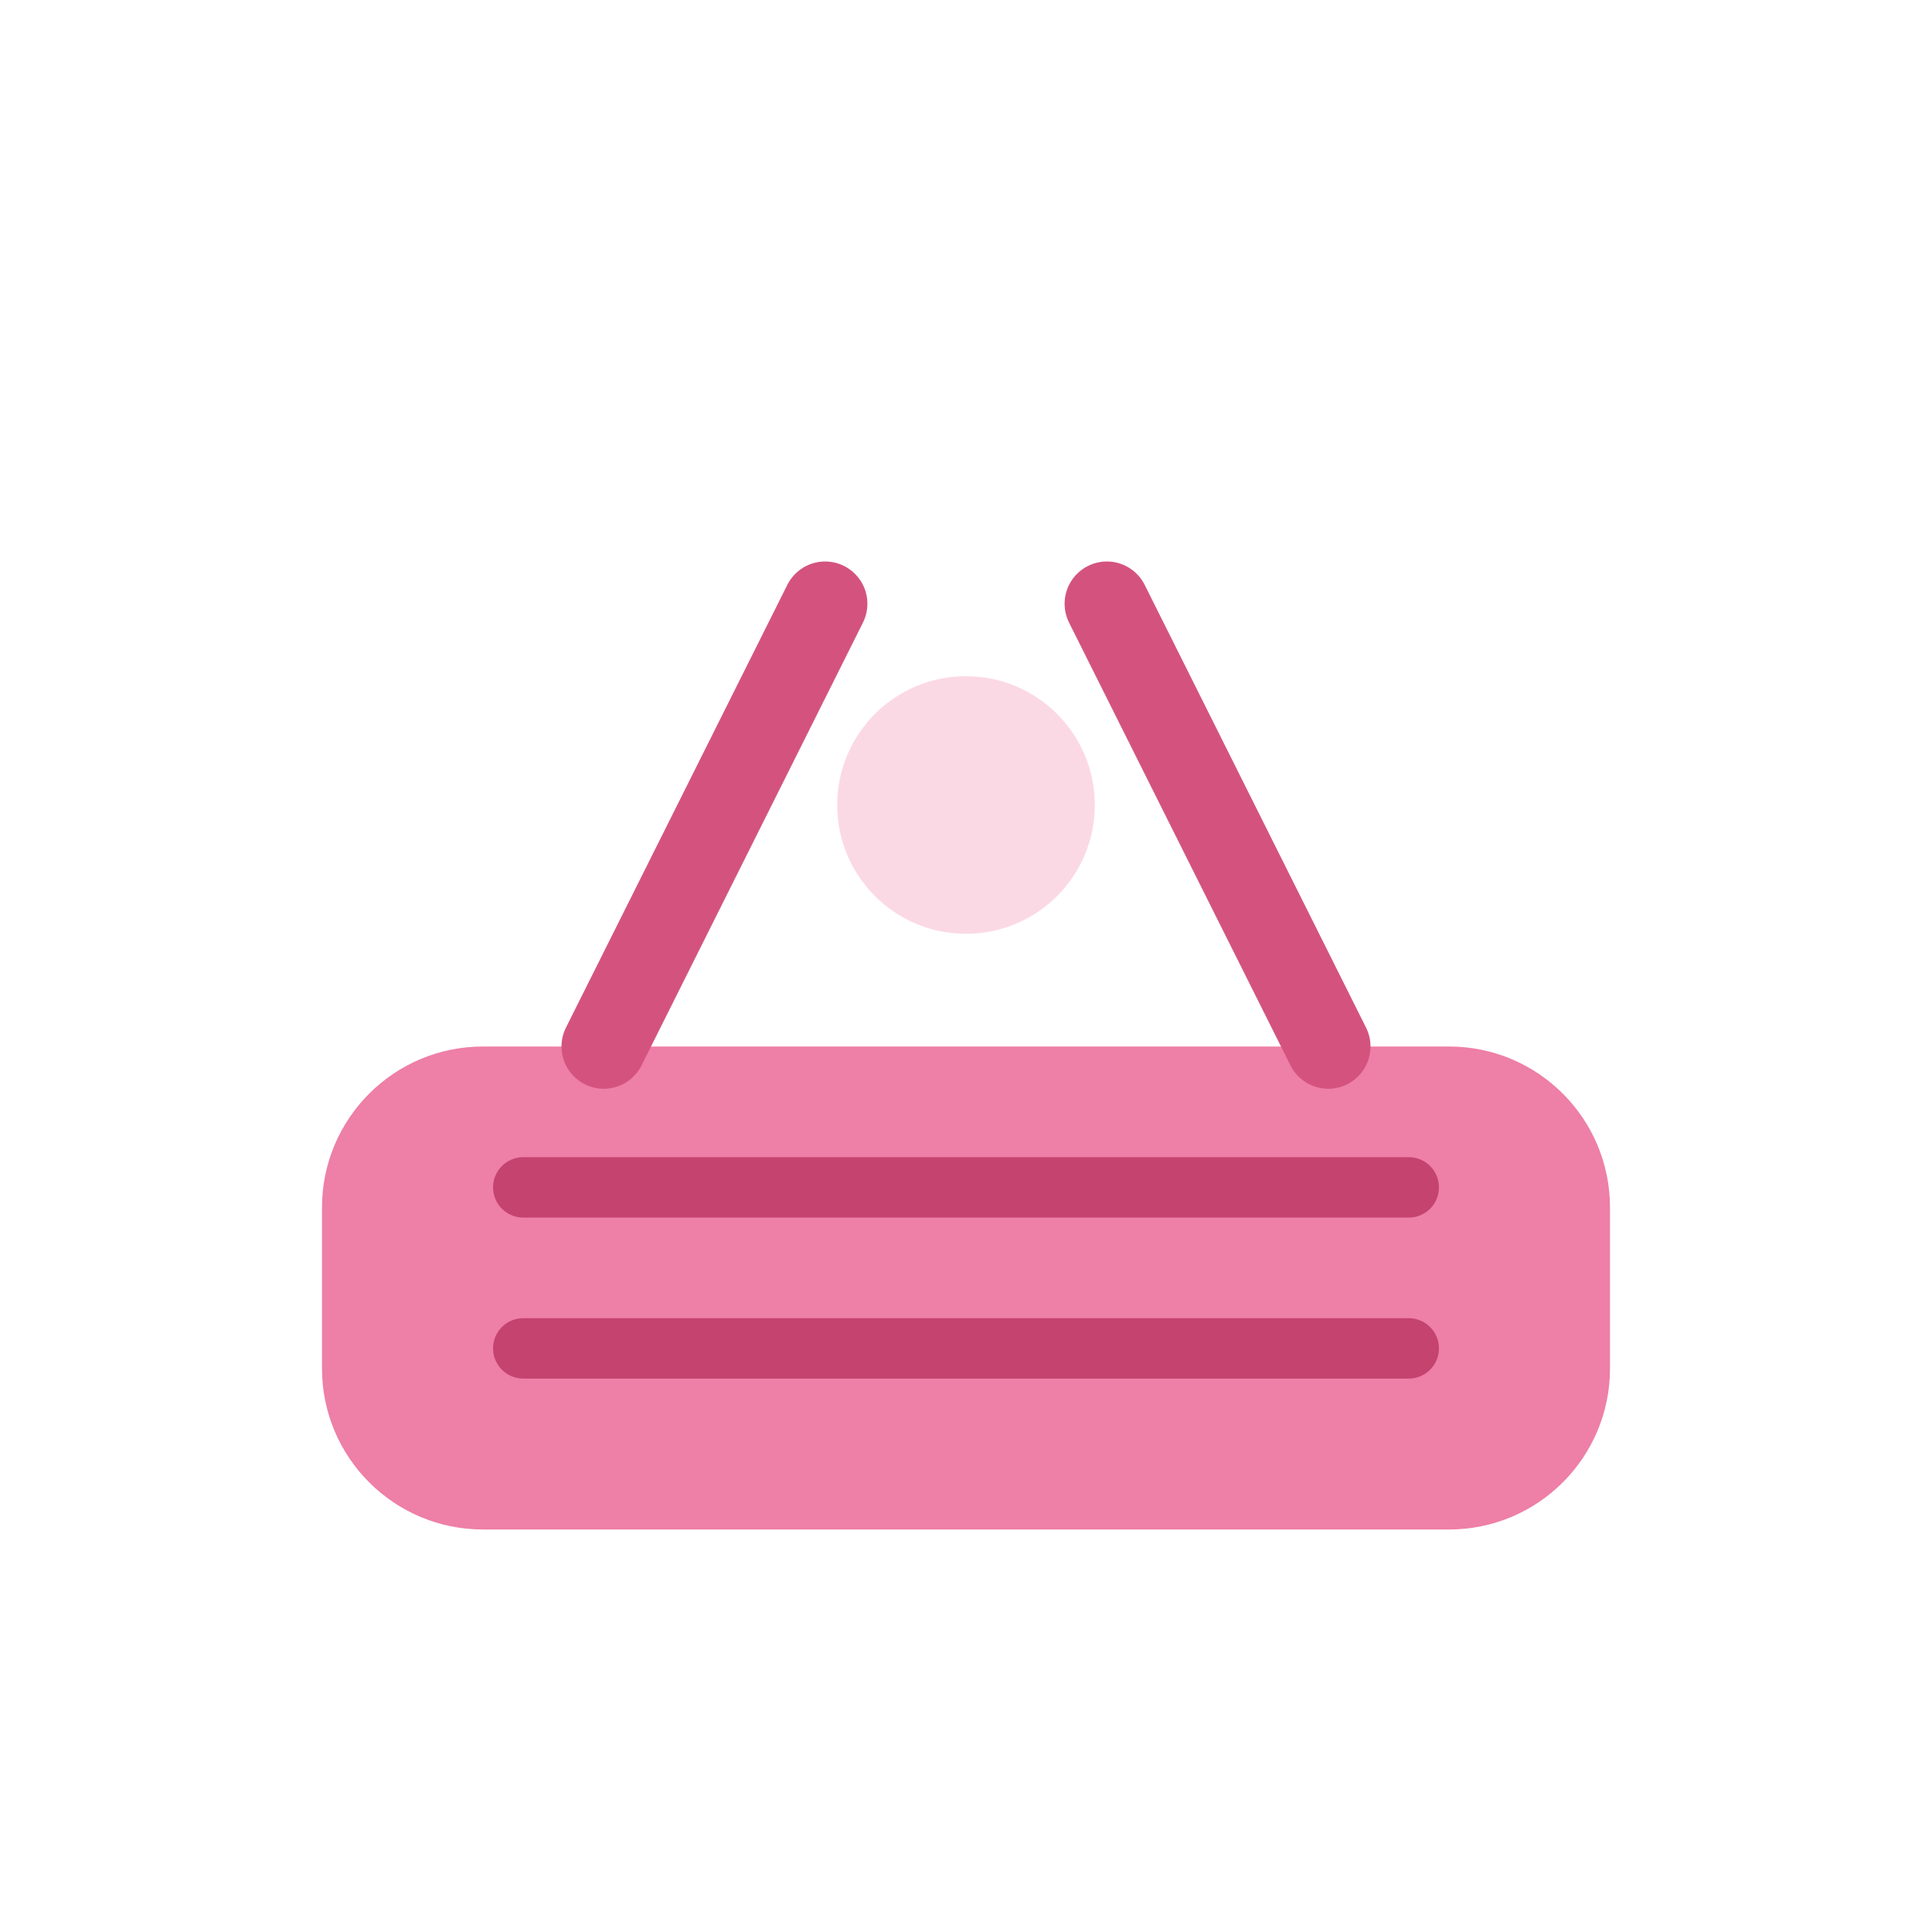
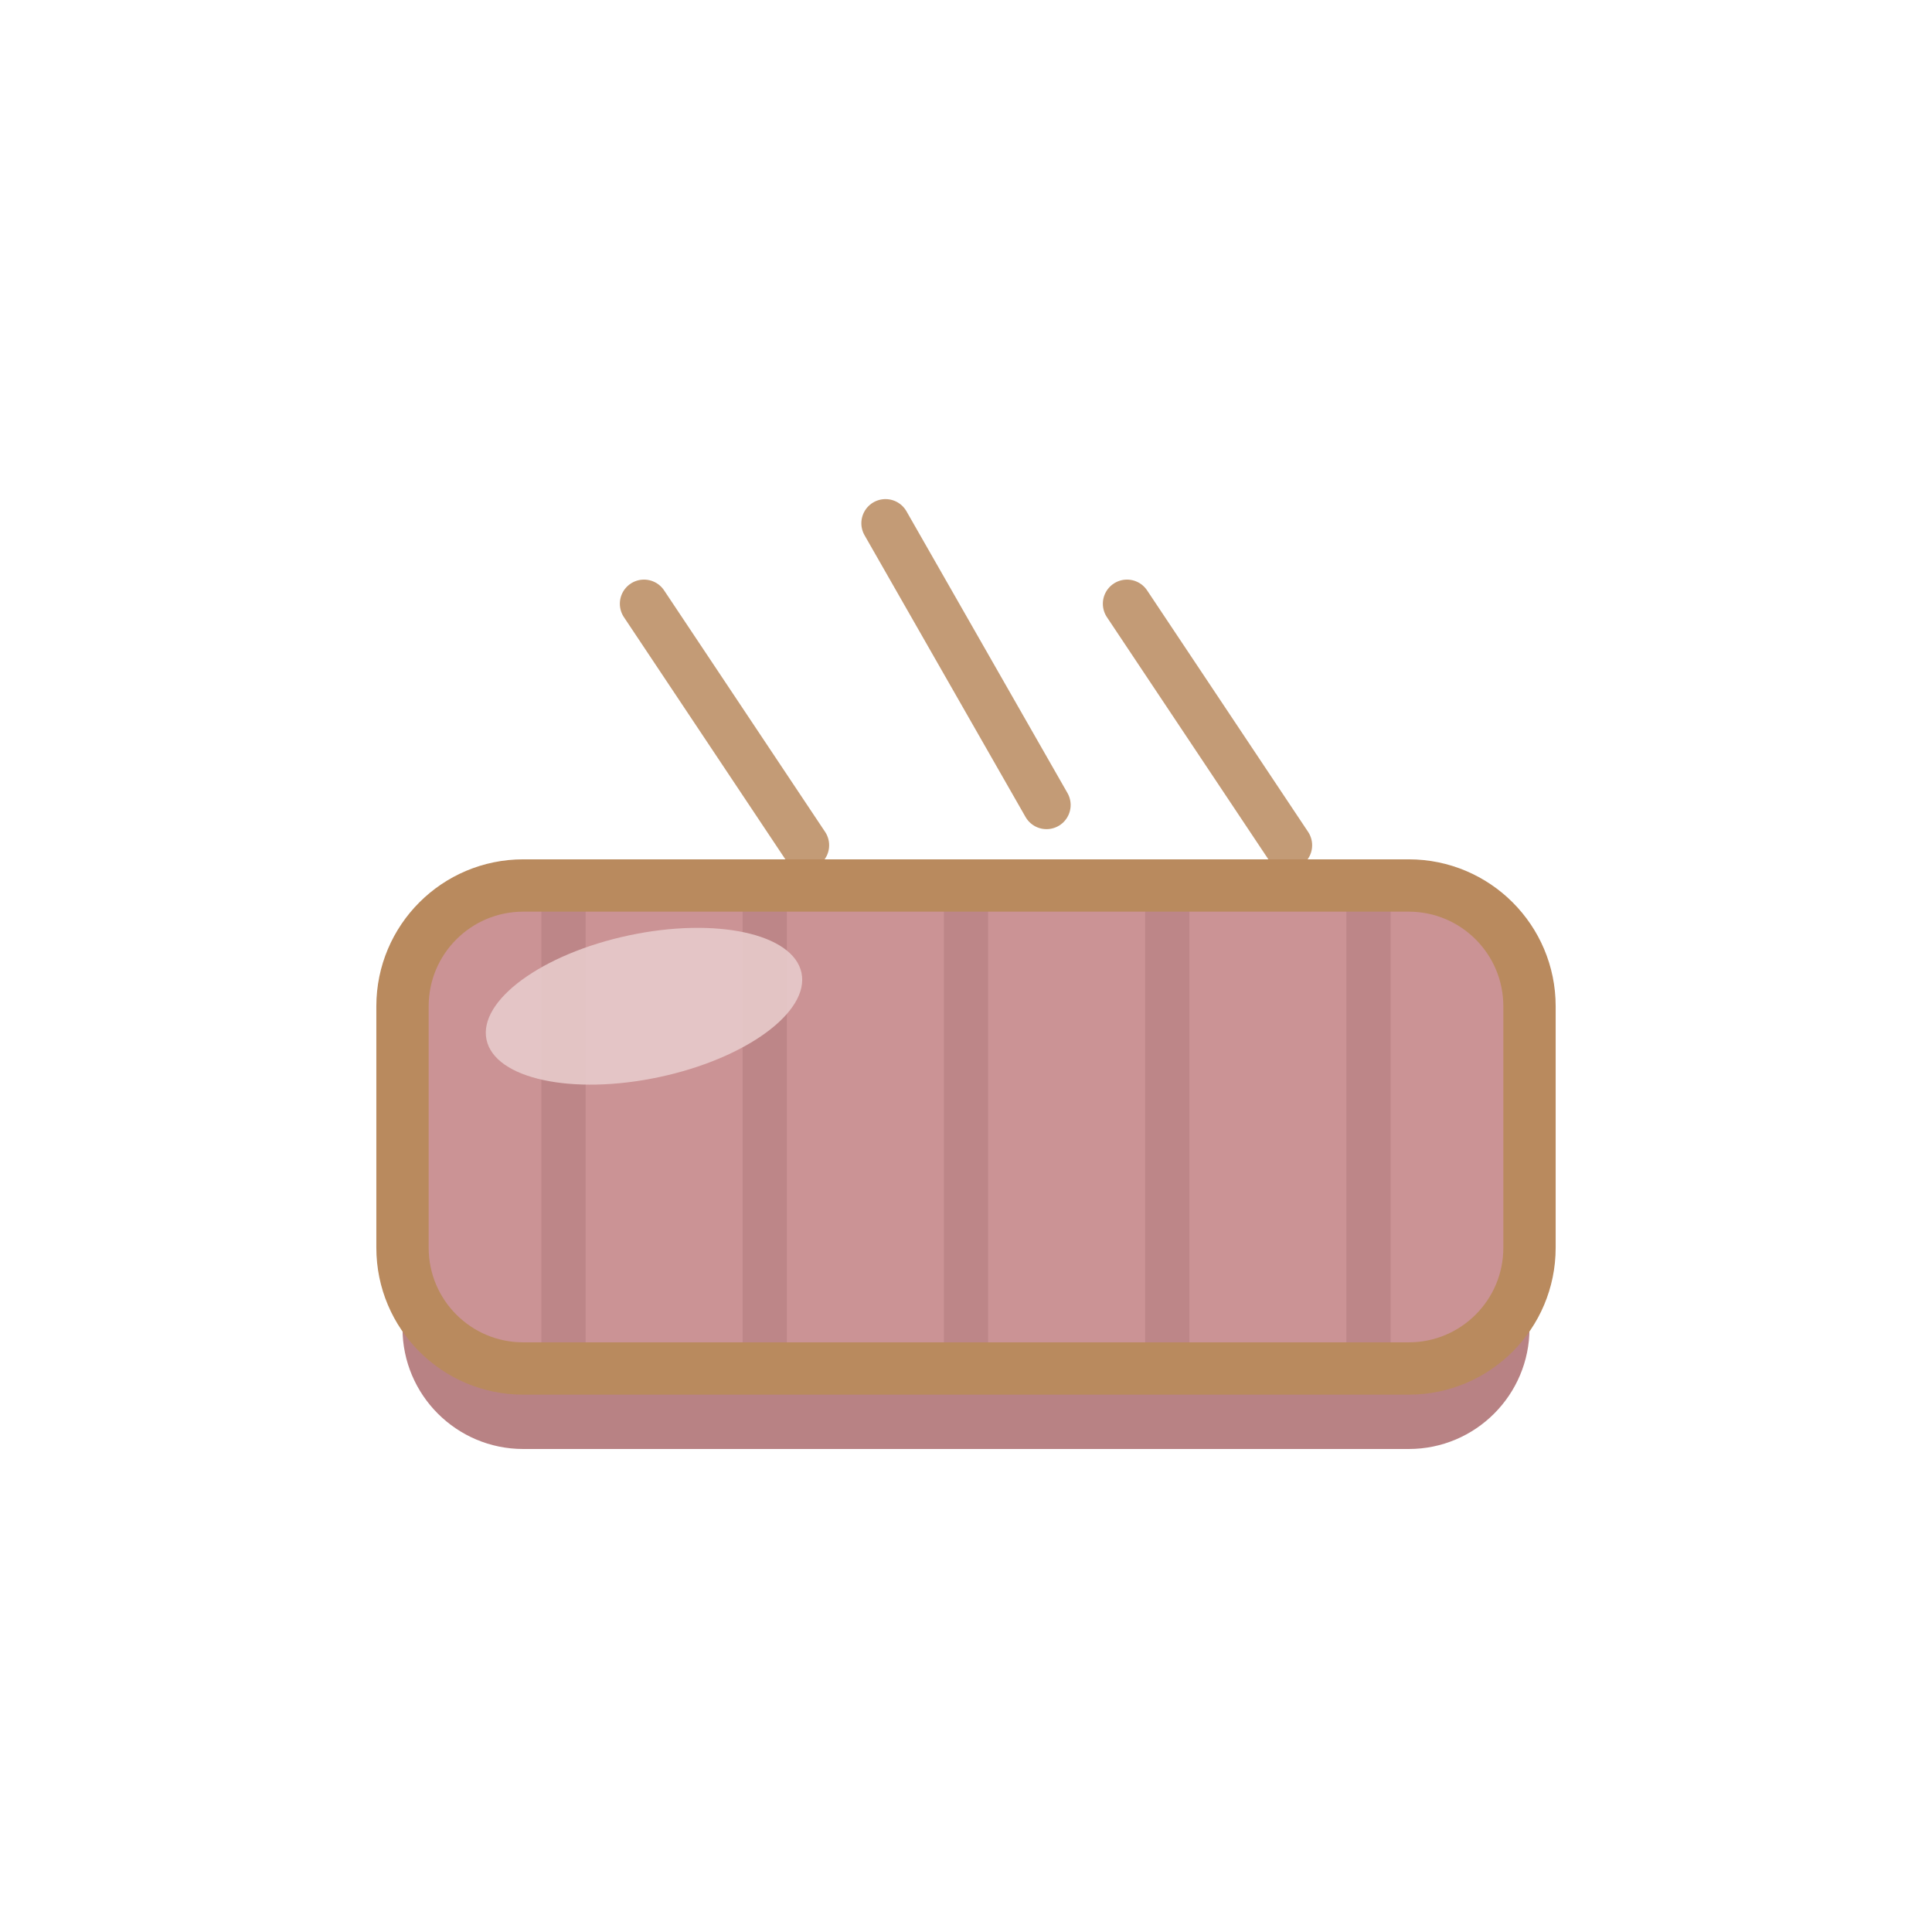
<svg xmlns="http://www.w3.org/2000/svg" viewBox="0 0 48 48" width="48" height="48" fill="none">
-   <rect x="8" y="26" width="32" height="12" rx="4" fill="#EE7FA6" />
-   <path d="M13 29.5h22M13 33.5h22" stroke="#C4436F" stroke-width="1.5" stroke-linecap="round" />
-   <path d="M15 26 20.5 15M33 26 27.5 15" stroke="#D4537E" stroke-width="2.1" stroke-linecap="round" />
-   <circle cx="24" cy="20" r="3.2" fill="#FBD9E4" />
+   <rect x="10" y="24" width="28" height="12" rx="3" fill="#B88284" />
+   <rect x="10" y="22" width="28" height="12" rx="3" fill="#CB9395" />
+   <path d="M14 22v12M19 22v12M24 22v12M29 22v12M34 22v12" stroke="#B88284" stroke-width="1.1" opacity=".75" />
+   <path d="M16 15l4 6M22 13l4 7M28 15l4 6" stroke="#B98A5E" stroke-width="1.2" stroke-linecap="round" opacity=".85" />
+   <ellipse cx="16" cy="25" rx="4" ry="1.8" transform="rotate(-12 16 25)" fill="#E7CBCB" opacity=".9" />
+   <rect x="10" y="22" width="28" height="12" rx="3" stroke="#B98A5E" stroke-width="1.3" />
</svg>
